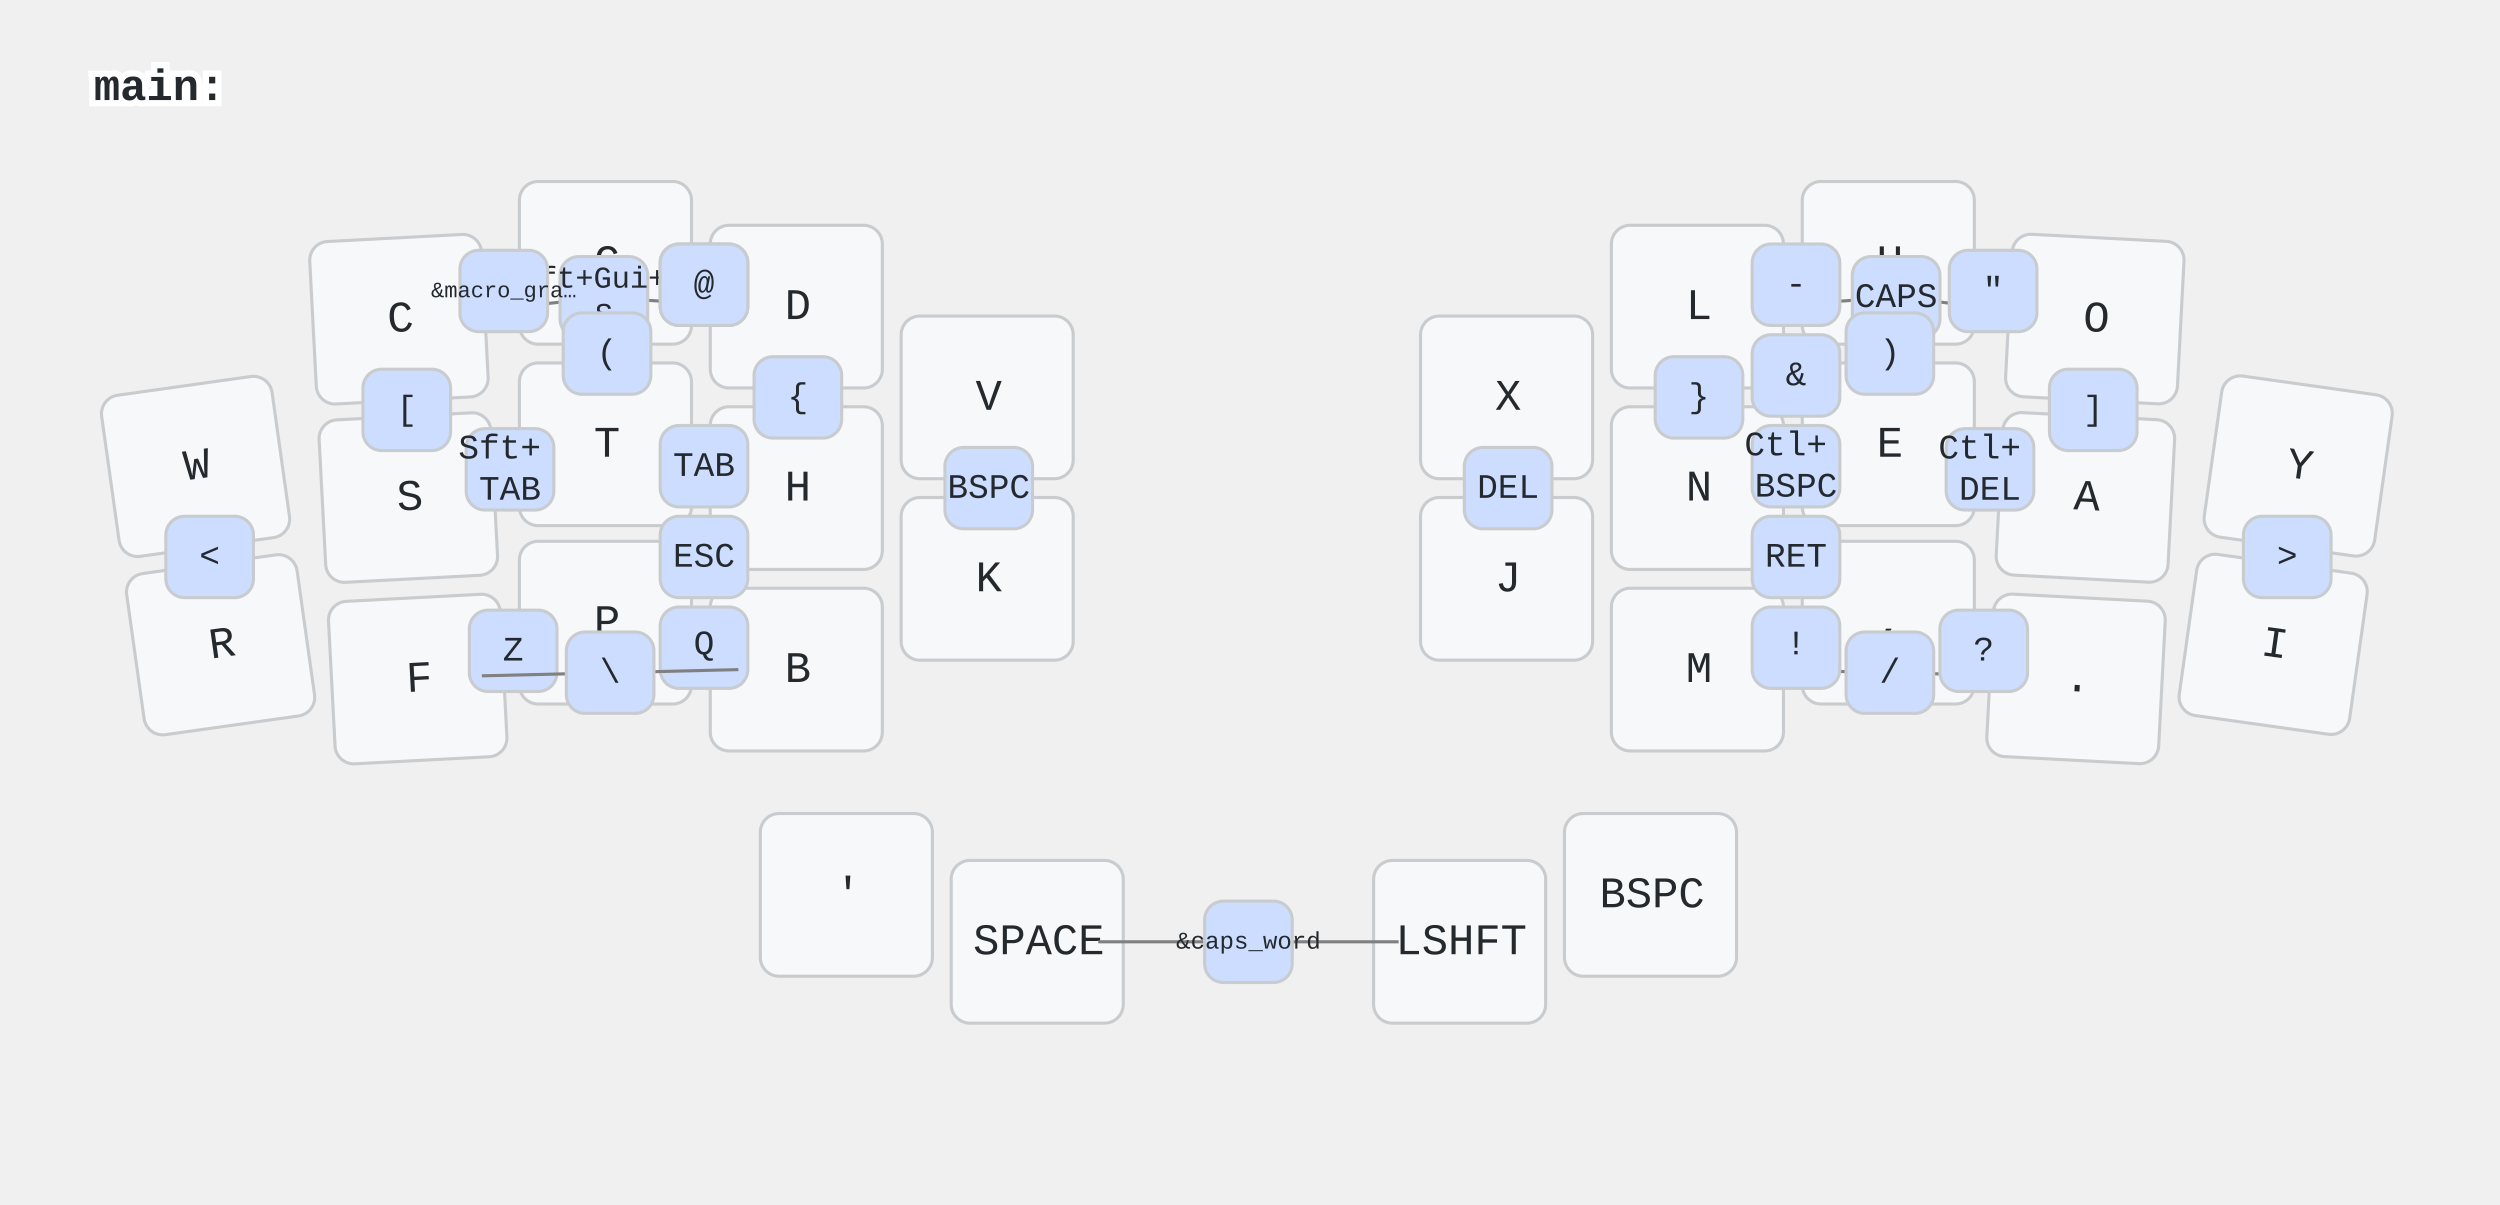
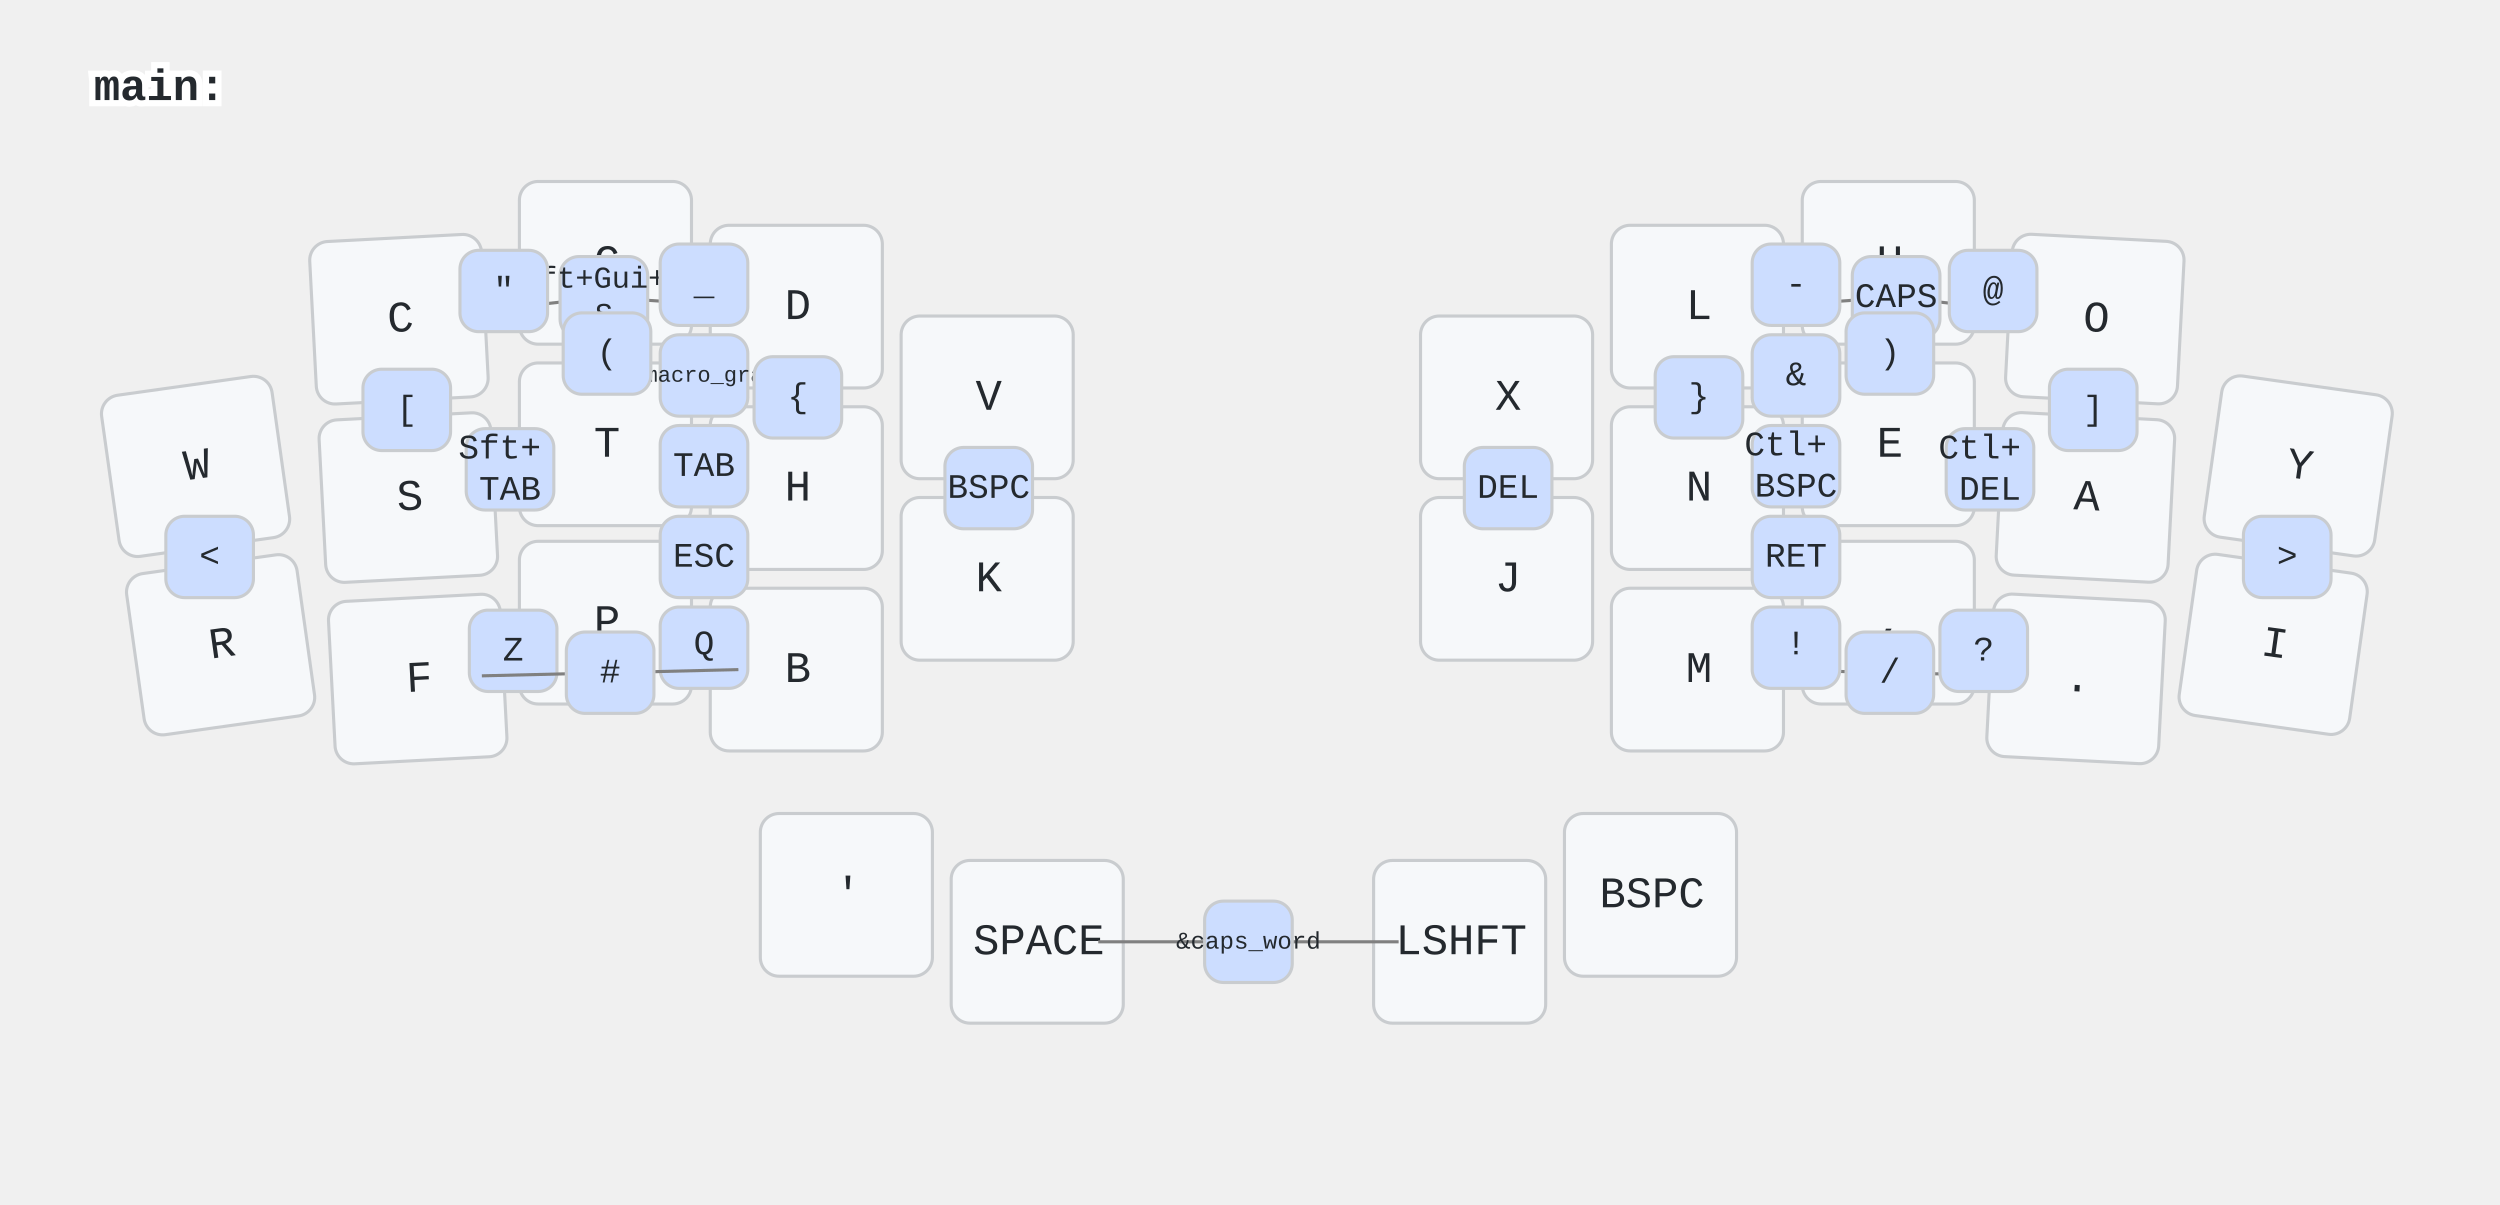
<svg xmlns="http://www.w3.org/2000/svg" width="799" height="385" viewBox="0 0 799 385" class="keymap">
  <style>/* inherit to force styles through use tags */
svg path {
    fill: inherit;
}

/* font and background color specifications */
svg.keymap {
    font-family: SFMono-Regular,Consolas,Liberation Mono,Menlo,monospace;
    font-size: 14px;
    font-kerning: normal;
    text-rendering: optimizeLegibility;
    fill: #24292e;
}

/* default key styling */
rect.key {
    fill: #f6f8fa;
}

rect.key, rect.combo {
    stroke: #c9cccf;
    stroke-width: 1;
}

/* default key side styling, only used is draw_key_sides is set */
rect.side {
    filter: brightness(90%);
}

/* color accent for combo boxes */
rect.combo, rect.combo-separate {
    fill: #cdf;
}

/* color accent for held keys */
rect.held, rect.combo.held {
    fill: #fdd;
}

/* color accent for ghost (optional) keys */
rect.ghost, rect.combo.ghost {
    stroke-dasharray: 4, 4;
    stroke-width: 2;
}

text {
    text-anchor: middle;
    dominant-baseline: middle;
}

/* styling for layer labels */
text.label {
    font-weight: bold;
    text-anchor: start;
    stroke: white;
    stroke-width: 4;
    paint-order: stroke;
}

/* styling for optional footer */
text.footer {
    text-anchor: end;
    dominant-baseline: auto;
    stroke: white;
    stroke-width: 4;
    paint-order: stroke;
}

/* styling for combo tap, and key hold/shifted label text */
text.combo, text.hold, text.shifted {
    font-size: 11px;
}

text.hold {
    text-anchor: middle;
    dominant-baseline: auto;
}

text.shifted {
    text-anchor: middle;
    dominant-baseline: hanging;
}

text.layer-activator {
    text-decoration: underline;
}

/* styling for hold/shifted label text in combo box */
text.combo.hold, text.combo.shifted {
    font-size: 8px;
}

/* lighter symbol for transparent keys */
text.trans {
    fill: #7b7e81;
}

/* styling for combo dendrons */
path.combo {
    stroke-width: 1;
    stroke: gray;
    fill: none;
}

/* Start Tabler Icons Cleanup */
/* cannot use height/width with glyphs */
.icon-tabler &gt; path {
    fill: inherit;
    stroke: inherit;
    stroke-width: 2;
}
/* hide tabler's default box */
.icon-tabler &gt; path[stroke="none"][fill="none"] {
    visibility: hidden;
}
/* End Tabler Icons Cleanup */
</style>
  <g transform="translate(30, 0)" class="layer-main">
    <text x="0" y="28" class="label" id="main">main:</text>
    <g transform="translate(0, 56)">
      <g transform="translate(33, 93) rotate(-8.0)" class="key keypos-0">
        <rect rx="6" ry="6" x="-28" y="-26" width="55" height="52" class="key" />
        <text x="0" y="0" class="key tap">W</text>
      </g>
      <g transform="translate(98, 46) rotate(-3.0)" class="key keypos-1">
        <rect rx="6" ry="6" x="-28" y="-26" width="55" height="52" class="key" />
        <text x="0" y="0" class="key tap">C</text>
      </g>
      <g transform="translate(164, 28)" class="key keypos-2">
        <rect rx="6" ry="6" x="-28" y="-26" width="55" height="52" class="key" />
        <text x="0" y="0" class="key tap">G</text>
      </g>
      <g transform="translate(225, 42)" class="key keypos-3">
        <rect rx="6" ry="6" x="-28" y="-26" width="55" height="52" class="key" />
        <text x="0" y="0" class="key tap">D</text>
      </g>
      <g transform="translate(286, 71)" class="key keypos-4">
        <rect rx="6" ry="6" x="-28" y="-26" width="55" height="52" class="key" />
        <text x="0" y="0" class="key tap">V</text>
      </g>
      <g transform="translate(452, 71)" class="key keypos-5">
        <rect rx="6" ry="6" x="-28" y="-26" width="55" height="52" class="key" />
        <text x="0" y="0" class="key tap">X</text>
      </g>
      <g transform="translate(513, 42)" class="key keypos-6">
        <rect rx="6" ry="6" x="-28" y="-26" width="55" height="52" class="key" />
        <text x="0" y="0" class="key tap">L</text>
      </g>
      <g transform="translate(574, 28)" class="key keypos-7">
        <rect rx="6" ry="6" x="-28" y="-26" width="55" height="52" class="key" />
        <text x="0" y="0" class="key tap">U</text>
      </g>
      <g transform="translate(640, 46) rotate(3.0)" class="key keypos-8">
        <rect rx="6" ry="6" x="-28" y="-26" width="55" height="52" class="key" />
        <text x="0" y="0" class="key tap">O</text>
      </g>
      <g transform="translate(705, 93) rotate(8.0)" class="key keypos-9">
        <rect rx="6" ry="6" x="-28" y="-26" width="55" height="52" class="key" />
        <text x="0" y="0" class="key tap">Y</text>
      </g>
      <g transform="translate(41, 150) rotate(-8.0)" class="key keypos-10">
        <rect rx="6" ry="6" x="-28" y="-26" width="55" height="52" class="key" />
        <text x="0" y="0" class="key tap">R</text>
      </g>
      <g transform="translate(101, 103) rotate(-3.0)" class="key keypos-11">
        <rect rx="6" ry="6" x="-28" y="-26" width="55" height="52" class="key" />
        <text x="0" y="0" class="key tap">S</text>
      </g>
      <g transform="translate(164, 86)" class="key keypos-12">
        <rect rx="6" ry="6" x="-28" y="-26" width="55" height="52" class="key" />
        <text x="0" y="0" class="key tap">T</text>
      </g>
      <g transform="translate(225, 100)" class="key keypos-13">
        <rect rx="6" ry="6" x="-28" y="-26" width="55" height="52" class="key" />
        <text x="0" y="0" class="key tap">H</text>
      </g>
      <g transform="translate(286, 129)" class="key keypos-14">
        <rect rx="6" ry="6" x="-28" y="-26" width="55" height="52" class="key" />
        <text x="0" y="0" class="key tap">K</text>
      </g>
      <g transform="translate(452, 129)" class="key keypos-15">
        <rect rx="6" ry="6" x="-28" y="-26" width="55" height="52" class="key" />
        <text x="0" y="0" class="key tap">J</text>
      </g>
      <g transform="translate(513, 100)" class="key keypos-16">
        <rect rx="6" ry="6" x="-28" y="-26" width="55" height="52" class="key" />
        <text x="0" y="0" class="key tap">N</text>
      </g>
      <g transform="translate(574, 86)" class="key keypos-17">
        <rect rx="6" ry="6" x="-28" y="-26" width="55" height="52" class="key" />
        <text x="0" y="0" class="key tap">E</text>
      </g>
      <g transform="translate(637, 103) rotate(3.0)" class="key keypos-18">
        <rect rx="6" ry="6" x="-28" y="-26" width="55" height="52" class="key" />
        <text x="0" y="0" class="key tap">A</text>
      </g>
      <g transform="translate(697, 150) rotate(8.0)" class="key keypos-19">
        <rect rx="6" ry="6" x="-28" y="-26" width="55" height="52" class="key" />
        <text x="0" y="0" class="key tap">I</text>
      </g>
      <g transform="translate(104, 161) rotate(-3.0)" class="key keypos-20">
        <rect rx="6" ry="6" x="-28" y="-26" width="55" height="52" class="key" />
        <text x="0" y="0" class="key tap">F</text>
      </g>
      <g transform="translate(164, 143)" class="key keypos-21">
        <rect rx="6" ry="6" x="-28" y="-26" width="55" height="52" class="key" />
        <text x="0" y="0" class="key tap">P</text>
      </g>
      <g transform="translate(225, 158)" class="key keypos-22">
        <rect rx="6" ry="6" x="-28" y="-26" width="55" height="52" class="key" />
        <text x="0" y="0" class="key tap">B</text>
      </g>
      <g transform="translate(513, 158)" class="key keypos-23">
        <rect rx="6" ry="6" x="-28" y="-26" width="55" height="52" class="key" />
        <text x="0" y="0" class="key tap">M</text>
      </g>
      <g transform="translate(574, 143)" class="key keypos-24">
        <rect rx="6" ry="6" x="-28" y="-26" width="55" height="52" class="key" />
        <text x="0" y="0" class="key tap">,</text>
      </g>
      <g transform="translate(634, 161) rotate(3.0)" class="key keypos-25">
        <rect rx="6" ry="6" x="-28" y="-26" width="55" height="52" class="key" />
        <text x="0" y="0" class="key tap">.</text>
      </g>
      <g transform="translate(241, 230)" class="key keypos-26">
        <rect rx="6" ry="6" x="-28" y="-26" width="55" height="52" class="key" />
        <text x="0" y="0" class="key tap">'</text>
      </g>
      <g transform="translate(302, 245)" class="key keypos-27">
        <rect rx="6" ry="6" x="-28" y="-26" width="55" height="52" class="key" />
        <text x="0" y="0" class="key tap">SPACE</text>
      </g>
      <g transform="translate(437, 245)" class="key keypos-28">
        <rect rx="6" ry="6" x="-28" y="-26" width="55" height="52" class="key" />
        <text x="0" y="0" class="key tap">LSHFT</text>
      </g>
      <g transform="translate(498, 230)" class="key keypos-29">
        <rect rx="6" ry="6" x="-28" y="-26" width="55" height="52" class="key" />
        <text x="0" y="0" class="key tap">BSPC</text>
      </g>
      <g class="combo combopos-0">
        <rect rx="6" ry="6" x="120" y="139" width="28" height="26" class="combo" />
        <text x="134" y="152" class="combo tap">Z</text>
      </g>
      <g class="combo combopos-1">
        <rect rx="6" ry="6" x="181" y="138" width="28" height="26" class="combo" />
        <text x="195" y="150" class="combo tap">Q</text>
      </g>
      <g class="combo combopos-2">
        <rect rx="6" ry="6" x="272" y="87" width="28" height="26" class="combo" />
        <text x="286" y="100" class="combo tap">BSPC</text>
      </g>
      <g class="combo combopos-3">
        <rect rx="6" ry="6" x="438" y="87" width="28" height="26" class="combo" />
        <text x="452" y="100" class="combo tap">DEL</text>
      </g>
      <g class="combo combopos-4">
-         <rect rx="6" ry="6" x="530" y="51" width="28" height="26" class="combo" />
-         <text x="544" y="64" class="combo tap">&amp;</text>
+         <path d="M576,39 l-43,3" class="combo" />
+         <path d="M576,39 l45,5" class="combo" />
+         <rect rx="6" ry="6" x="562" y="26" width="28" height="26" class="combo" />
+         <text x="576" y="39" class="combo tap">CAPS</text>
      </g>
      <g class="combo combopos-5">
-         <rect rx="6" ry="6" x="181" y="109" width="28" height="26" class="combo" />
-         <text x="195" y="122" class="combo tap">ESC</text>
-       </g>
-       <g class="combo combopos-6">
-         <rect rx="6" ry="6" x="530" y="109" width="28" height="26" class="combo" />
-         <text x="544" y="122" class="combo tap">RET</text>
-       </g>
-       <g class="combo combopos-7">
-         <rect rx="6" ry="6" x="181" y="22" width="28" height="26" class="combo" />
-         <text x="195" y="35" class="combo tap">UND</text>
-       </g>
-       <g class="combo combopos-8">
        <path d="M369,245 l-48,0" class="combo" />
        <path d="M369,245 l48,0" class="combo" />
        <rect rx="6" ry="6" x="355" y="232" width="28" height="26" class="combo" />
        <text x="369" y="245" class="combo tap">
          <tspan style="font-size: 70%">&amp;caps_word</tspan>
        </text>
      </g>
-       <g class="combo combopos-9">
+       <g class="combo combopos-6">
+         <rect rx="6" ry="6" x="181" y="109" width="28" height="26" class="combo" />
+         <text x="195" y="122" class="combo tap">ESC</text>
+       </g>
+       <g class="combo combopos-7">
+         <rect rx="6" ry="6" x="530" y="109" width="28" height="26" class="combo" />
+         <text x="544" y="122" class="combo tap">RET</text>
+       </g>
+       <g class="combo combopos-8">
        <path d="M163,39 l-45,5" class="combo" />
        <path d="M163,39 l43,3" class="combo" />
        <rect rx="6" ry="6" x="149" y="26" width="28" height="26" class="combo" />
        <text x="163" y="39" class="combo tap">
          <tspan x="163" dy="-0.6em" style="font-size: 88%">Sft+Gui+</tspan>
          <tspan x="163" dy="1.2em" style="font-size: 88%">S</tspan>
        </text>
      </g>
+       <g class="combo combopos-9">
+         <rect rx="6" ry="6" x="181" y="51" width="28" height="26" class="combo" />
+         <text x="195" y="64" class="combo tap">
+           <tspan style="font-size: 64%">&amp;macro_gra…</tspan>
+         </text>
+       </g>
      <g class="combo combopos-10">
-         <rect rx="6" ry="6" x="117" y="24" width="28" height="26" class="combo" />
-         <text x="131" y="37" class="combo tap">
-           <tspan style="font-size: 64%">&amp;macro_gra…</tspan>
-         </text>
-       </g>
-       <g class="combo combopos-11">
        <rect rx="6" ry="6" x="119" y="81" width="28" height="26" class="combo" />
        <text x="133" y="94" class="combo tap">
          <tspan x="133" dy="-0.6em">Sft+</tspan>
          <tspan x="133" dy="1.2em">TAB</tspan>
        </text>
      </g>
-       <g class="combo combopos-12">
+       <g class="combo combopos-11">
        <rect rx="6" ry="6" x="181" y="80" width="28" height="26" class="combo" />
        <text x="195" y="93" class="combo tap">TAB</text>
      </g>
-       <g class="combo combopos-13">
+       <g class="combo combopos-12">
        <rect rx="6" ry="6" x="530" y="80" width="28" height="26" class="combo" />
        <text x="544" y="93" class="combo tap">
          <tspan x="544" dy="-0.6em">Ctl+</tspan>
          <tspan x="544" dy="1.2em">BSPC</tspan>
        </text>
      </g>
-       <g class="combo combopos-14">
+       <g class="combo combopos-13">
        <rect rx="6" ry="6" x="592" y="81" width="28" height="26" class="combo" />
        <text x="606" y="94" class="combo tap">
          <tspan x="606" dy="-0.6em">Ctl+</tspan>
          <tspan x="606" dy="1.2em">DEL</tspan>
        </text>
      </g>
+       <g class="combo combopos-14">
+         <rect rx="6" ry="6" x="181" y="22" width="28" height="26" class="combo" />
+         <text x="195" y="35" class="combo tap">_</text>
+       </g>
      <g class="combo combopos-15">
-         <path d="M576,39 l-43,3" class="combo" />
-         <path d="M576,39 l45,5" class="combo" />
-         <rect rx="6" ry="6" x="562" y="26" width="28" height="26" class="combo" />
-         <text x="576" y="39" class="combo tap">CAPS</text>
-       </g>
-       <g class="combo combopos-16">
-         <rect rx="6" ry="6" x="181" y="22" width="28" height="26" class="combo" />
-         <text x="195" y="35" class="combo tap">@</text>
-       </g>
-       <g class="combo combopos-17">
        <rect rx="6" ry="6" x="530" y="22" width="28" height="26" class="combo" />
        <text x="544" y="35" class="combo tap">-</text>
      </g>
-       <g class="combo combopos-18">
-         <rect rx="6" ry="6" x="593" y="24" width="28" height="26" class="combo" />
-         <text x="607" y="37" class="combo tap">"</text>
-       </g>
-       <g class="combo combopos-19">
-         <path d="M165,159 l-41,1" class="combo" />
-         <path d="M165,159 l41,-1" class="combo" />
-         <rect rx="6" ry="6" x="151" y="146" width="28" height="26" class="combo" />
-         <text x="165" y="159" class="combo tap">\</text>
-       </g>
-       <g class="combo combopos-20">
+       <g class="combo combopos-16">
+         <rect rx="6" ry="6" x="530" y="51" width="28" height="26" class="combo" />
+         <text x="544" y="64" class="combo tap">&amp;</text>
+       </g>
+       <g class="combo combopos-17">
        <path d="M574,159 l-41,-1" class="combo" />
        <path d="M574,159 l41,1" class="combo" />
        <rect rx="6" ry="6" x="560" y="146" width="28" height="26" class="combo" />
        <text x="574" y="159" class="combo tap">/</text>
      </g>
-       <g class="combo combopos-21">
+       <g class="combo combopos-18">
        <rect rx="6" ry="6" x="530" y="138" width="28" height="26" class="combo" />
        <text x="544" y="150" class="combo tap">!</text>
      </g>
-       <g class="combo combopos-22">
+       <g class="combo combopos-19">
        <rect rx="6" ry="6" x="590" y="139" width="28" height="26" class="combo" />
        <text x="604" y="152" class="combo tap">?</text>
+       </g>
+       <g class="combo combopos-20">
+         <rect rx="6" ry="6" x="117" y="24" width="28" height="26" class="combo" />
+         <text x="131" y="37" class="combo tap">"</text>
+       </g>
+       <g class="combo combopos-21">
+         <rect rx="6" ry="6" x="593" y="24" width="28" height="26" class="combo" />
+         <text x="607" y="37" class="combo tap">@</text>
+       </g>
+       <g class="combo combopos-22">
+         <path d="M165,159 l-41,1" class="combo" />
+         <path d="M165,159 l41,-1" class="combo" />
+         <rect rx="6" ry="6" x="151" y="146" width="28" height="26" class="combo" />
+         <text x="165" y="159" class="combo tap">#</text>
      </g>
      <g class="combo combopos-23">
        <rect rx="6" ry="6" x="23" y="109" width="28" height="26" class="combo" />
        <text x="37" y="122" class="combo tap">&lt;</text>
      </g>
      <g class="combo combopos-24">
        <rect rx="6" ry="6" x="86" y="62" width="28" height="26" class="combo" />
        <text x="100" y="75" class="combo tap">[</text>
      </g>
      <g class="combo combopos-25">
        <rect rx="6" ry="6" x="150" y="44" width="28" height="26" class="combo" />
        <text x="164" y="57" class="combo tap">(</text>
      </g>
      <g class="combo combopos-26">
        <rect rx="6" ry="6" x="211" y="58" width="28" height="26" class="combo" />
        <text x="225" y="71" class="combo tap">{</text>
      </g>
      <g class="combo combopos-27">
        <rect rx="6" ry="6" x="687" y="109" width="28" height="26" class="combo" />
        <text x="701" y="122" class="combo tap">&gt;</text>
      </g>
      <g class="combo combopos-28">
        <rect rx="6" ry="6" x="499" y="58" width="28" height="26" class="combo" />
        <text x="513" y="71" class="combo tap">}</text>
      </g>
      <g class="combo combopos-29">
        <rect rx="6" ry="6" x="560" y="44" width="28" height="26" class="combo" />
        <text x="574" y="57" class="combo tap">)</text>
      </g>
      <g class="combo combopos-30">
        <rect rx="6" ry="6" x="625" y="62" width="28" height="26" class="combo" />
        <text x="639" y="75" class="combo tap">]</text>
      </g>
    </g>
  </g>
</svg>
